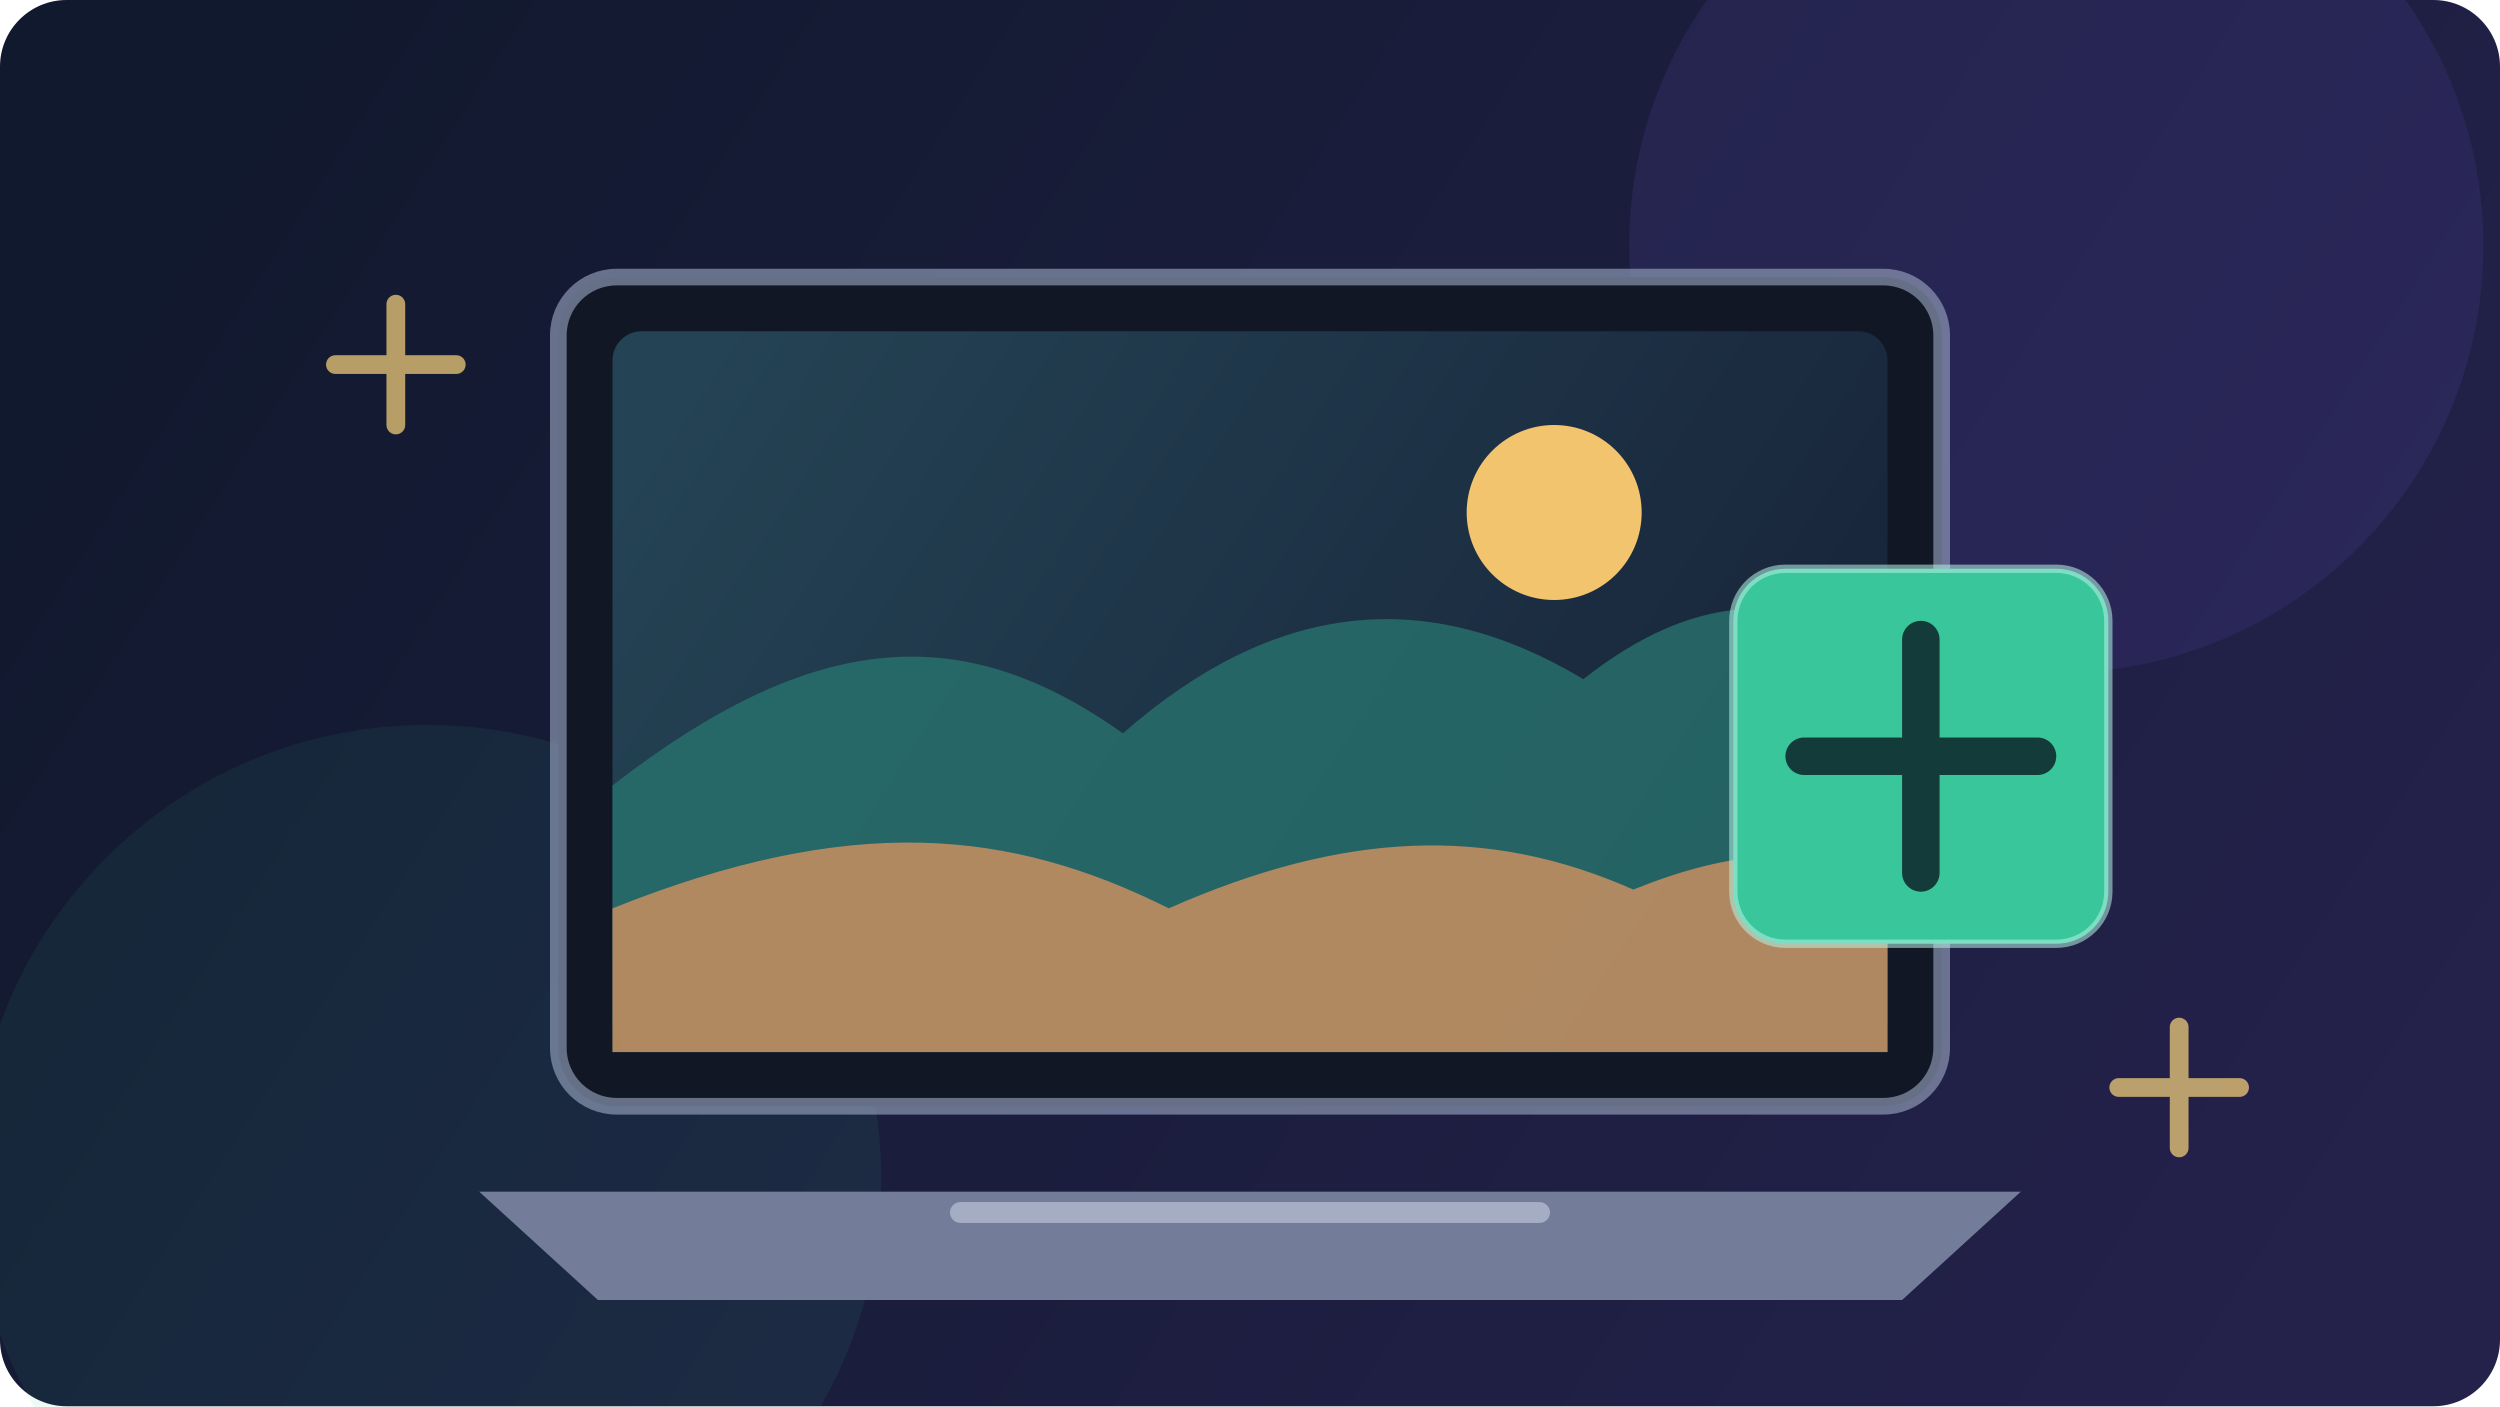
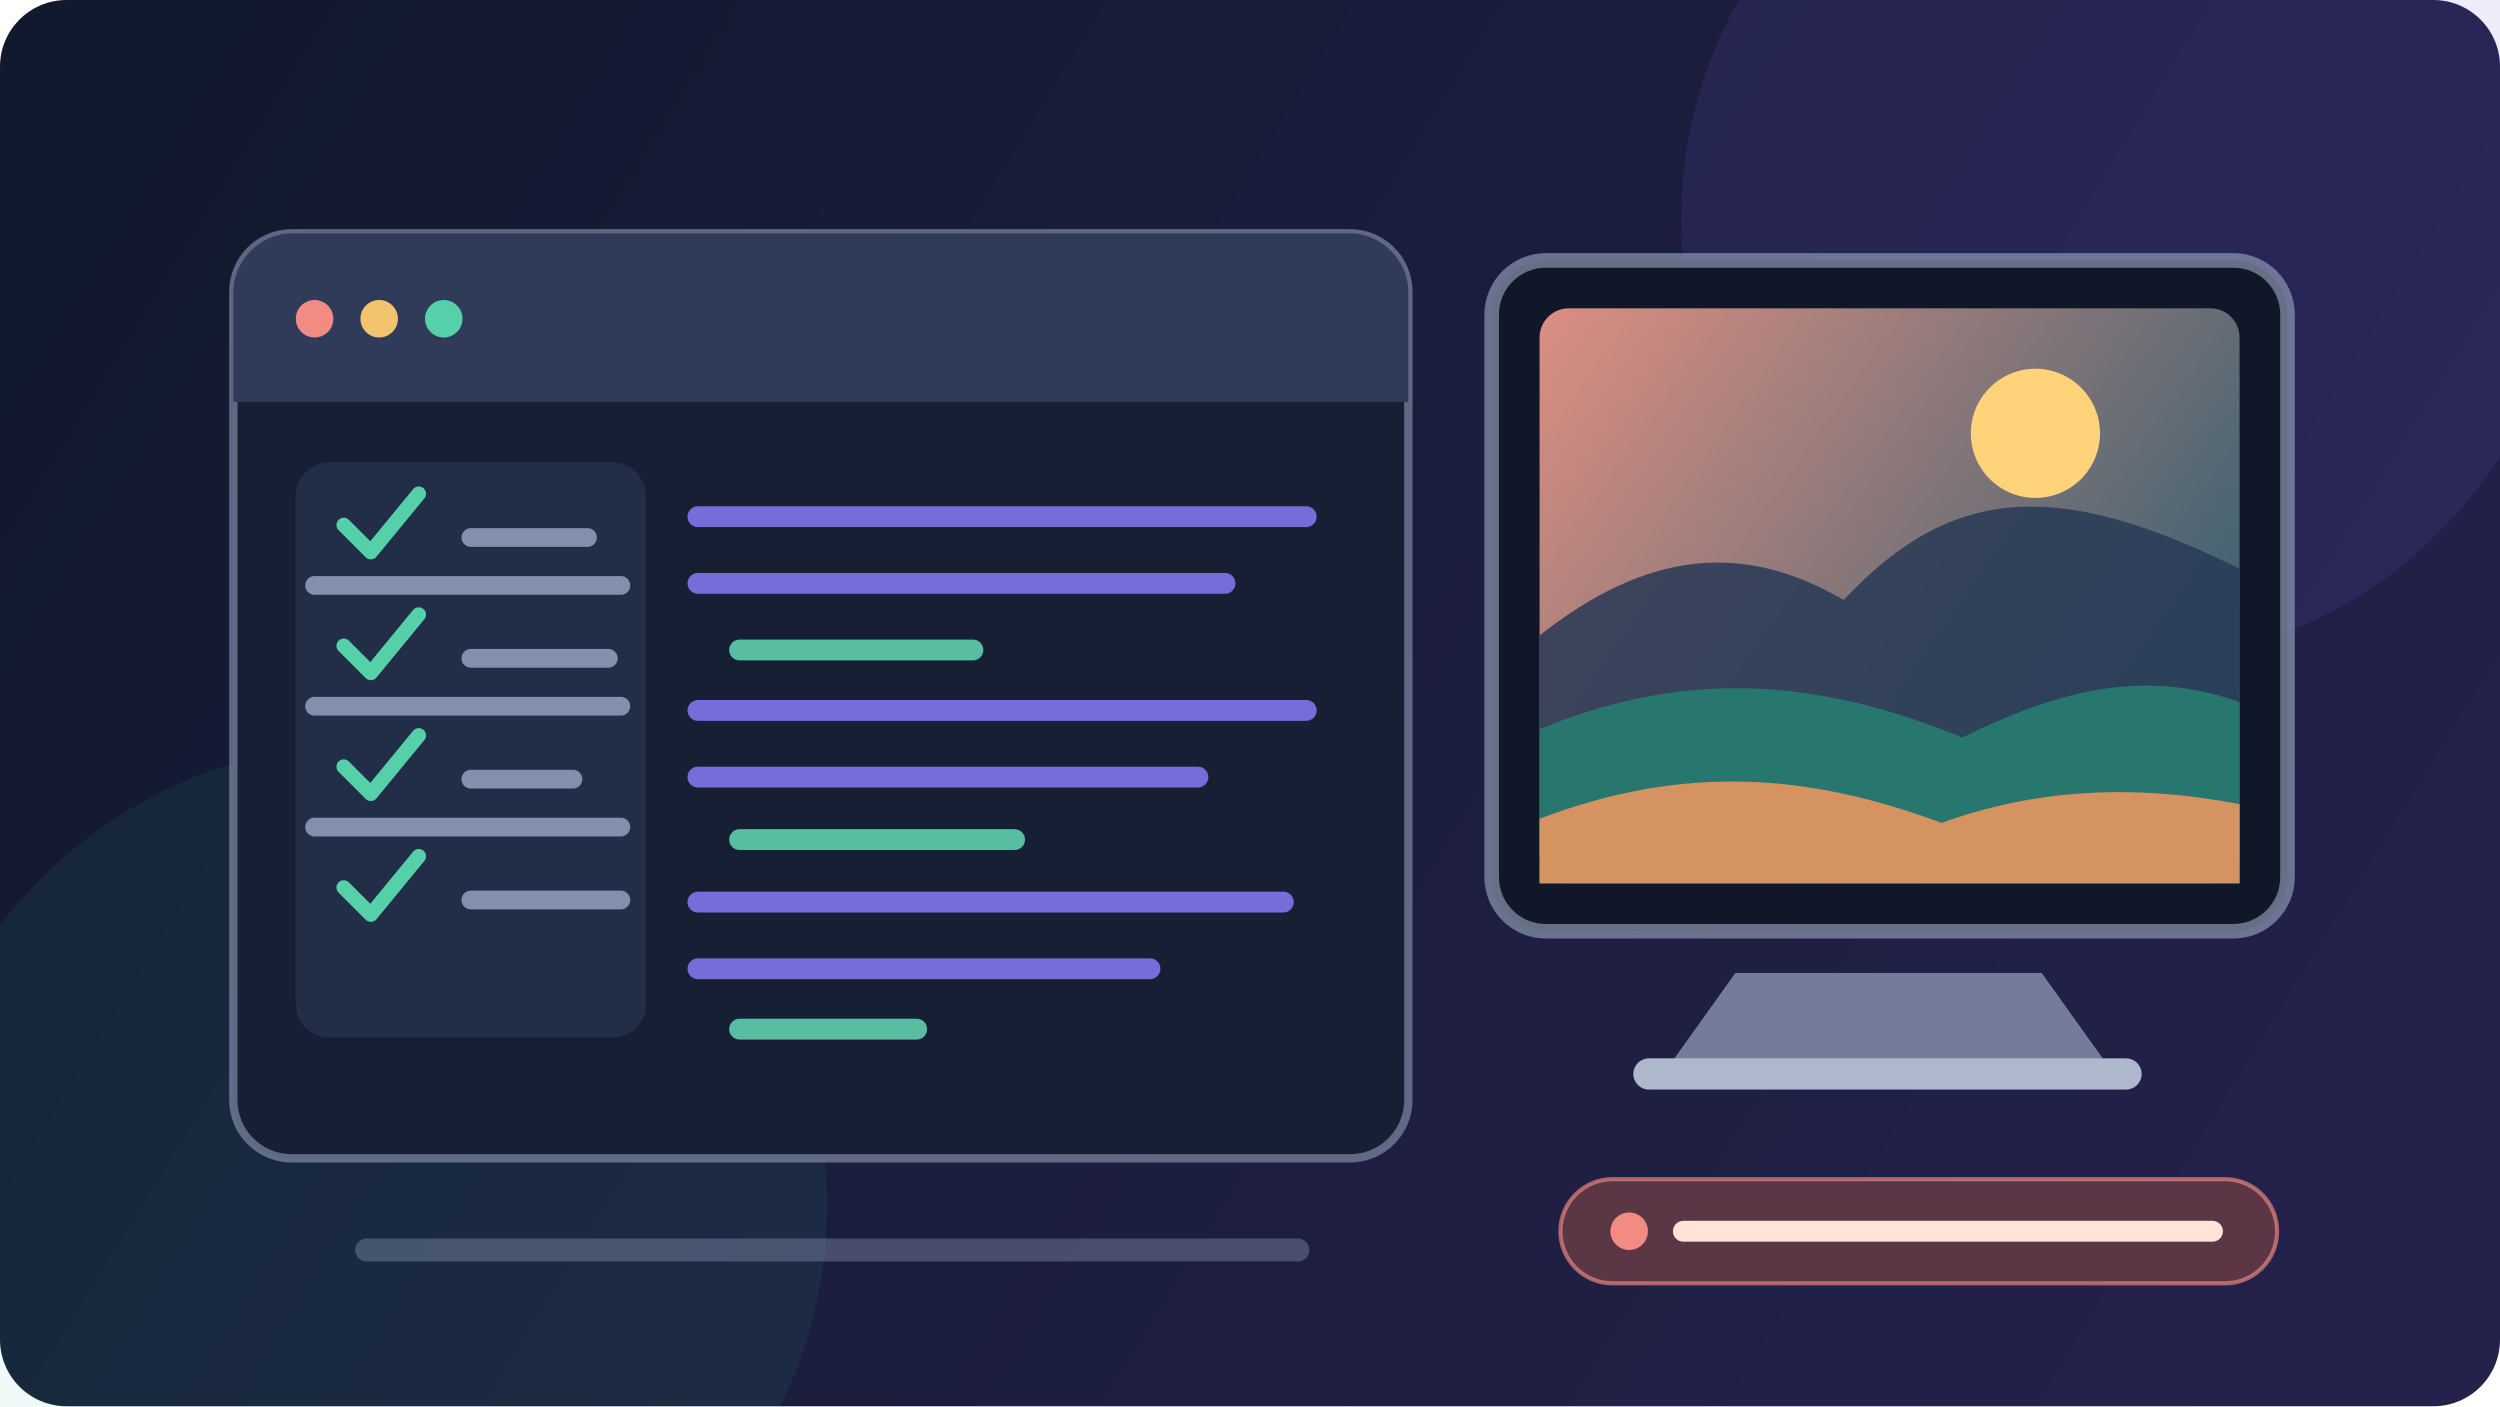
<svg xmlns="http://www.w3.org/2000/svg" width="1200" height="675" viewBox="0 0 1200 675" fill="none">
  <defs>
-     <linearGradient id="background" x1="120" y1="30" x2="1090" y2="650" gradientUnits="userSpaceOnUse">
+     <linearGradient id="background" x1="75" y1="24" x2="1100" y2="656" gradientUnits="userSpaceOnUse">
      <stop stop-color="#11192E" />
      <stop offset="1" stop-color="#24214B" />
    </linearGradient>
-     <linearGradient id="screen" x1="343" y1="164" x2="820" y2="475" gradientUnits="userSpaceOnUse">
-       <stop stop-color="#244354" />
-       <stop offset="1" stop-color="#18243A" />
+     <linearGradient id="game" x1="680" y1="157" x2="1036" y2="406" gradientUnits="userSpaceOnUse">
+       <stop stop-color="#EF9484" />
+       <stop offset="1" stop-color="#315E70" />
    </linearGradient>
  </defs>
  <rect width="1200" height="675" rx="32" fill="url(#background)" />
-   <circle cx="987" cy="118" r="205" fill="#6C60DE" fill-opacity=".12" />
-   <circle cx="205" cy="566" r="218" fill="#38C4A0" fill-opacity=".08" />
-   <rect x="268" y="133" width="664" height="398" rx="28" fill="#111725" stroke="#9AA6C1" stroke-opacity=".62" stroke-width="8" />
-   <rect x="294" y="159" width="612" height="346" rx="14" fill="url(#screen)" />
-   <path d="M294 377c98-76 169-79 245-25 73-64 146-71 221-26 52-41 98-43 146-16v195H294V377Z" fill="#28736E" fill-opacity=".78" />
-   <path d="M294 436c115-46 191-38 267 0 84-37 153-40 223-9 47-19 83-21 122-8v86H294v-69Z" fill="#D59361" fill-opacity=".79" />
-   <circle cx="746" cy="246" r="42" fill="#F2C46D" />
-   <path d="M230 572h740l-57 52H287l-57-52Z" fill="#737D9A" />
-   <path d="M461 582h278" stroke="#D8DEF0" stroke-opacity=".5" stroke-width="10" stroke-linecap="round" />
-   <rect x="832" y="273" width="180" height="180" rx="25" fill="#39C69A" stroke="#B5F1E5" stroke-opacity=".56" stroke-width="4" />
-   <path d="M866 363h112M922 307v112" stroke="#123B39" stroke-width="18" stroke-linecap="round" />
-   <path d="M161 175h58m-29-29v58M1017 522h58m-29-29v58" stroke="#F5D17A" stroke-opacity=".72" stroke-width="9" stroke-linecap="round" />
+   <circle cx="1020" cy="105" r="213" fill="#6C60DE" fill-opacity=".12" />
+   <circle cx="176" cy="578" r="221" fill="#38C4A0" fill-opacity=".08" />
+   <rect x="112" y="112" width="564" height="444" rx="28" fill="#171F34" stroke="#9AA6C1" stroke-opacity=".55" stroke-width="4" />
+   <path d="M112 140c0-15 13-28 28-28h508c15 0 28 13 28 28v53H112v-53Z" fill="#303B59" />
+   <circle cx="151" cy="153" r="9" fill="#F28C83" />
+   <circle cx="182" cy="153" r="9" fill="#F2C46D" />
+   <circle cx="213" cy="153" r="9" fill="#55D0A9" />
+   <rect x="142" y="222" width="168" height="276" rx="16" fill="#222D47" />
+   <path d="m165 252 13 13 23-28m-36 73 13 13 23-28m-36 73 13 13 23-28m-36 73 13 13 23-28" stroke="#55D0A9" stroke-width="7" stroke-linecap="round" stroke-linejoin="round" />
+   <path d="M226 258h56m-56 58h66m-66 58h49m-49 58h72m-147-151h147m-147 58h147m-147 58h147" stroke="#A9B6D1" stroke-opacity=".72" stroke-width="9" stroke-linecap="round" />
+   <path d="M335 248h292M335 280h253M335 341h292M335 373h240M335 433h281M335 465h217" stroke="#8B7CFF" stroke-opacity=".82" stroke-width="10" stroke-linecap="round" />
+   <path d="M355 312h112m-112 91h132m-132 91h85" stroke="#65D8B5" stroke-opacity=".85" stroke-width="10" stroke-linecap="round" />
+   <rect x="716" y="125" width="382" height="322" rx="26" fill="#0F1728" stroke="#9AA6C1" stroke-opacity=".62" stroke-width="7" />
+   <rect x="739" y="148" width="336" height="276" rx="14" fill="url(#game)" />
+   <circle cx="977" cy="208" r="31" fill="#FFD37A" />
+   <path d="M739 305c52-41 98-45 146-17 53-57 105-57 190-15v151H739V305Z" fill="#293A56" fill-opacity=".86" />
+   <path d="M739 350c75-31 139-22 203 4 54-27 93-31 133-17v87H739v-74Z" fill="#28776E" />
+   <path d="M739 393c71-27 131-21 193 2 44-16 91-19 143-9v38H739v-31Z" fill="#D59361" />
+   <path d="M833 467h147l30 42H803l30-42Z" fill="#737D9A" />
+   <rect x="784" y="508" width="244" height="15" rx="7.5" fill="#AEB8CD" />
+   <rect x="749" y="566" width="344" height="50" rx="25" fill="#5B3745" stroke="#F28C83" stroke-opacity=".65" stroke-width="2" />
+   <circle cx="782" cy="591" r="9" fill="#F28C83" />
+   <path d="M808 591h254" stroke="#FFE4D9" stroke-width="10" stroke-linecap="round" />
+   <path d="M176 600h447" stroke="#8996B5" stroke-opacity=".4" stroke-width="11" stroke-linecap="round" />
</svg>
